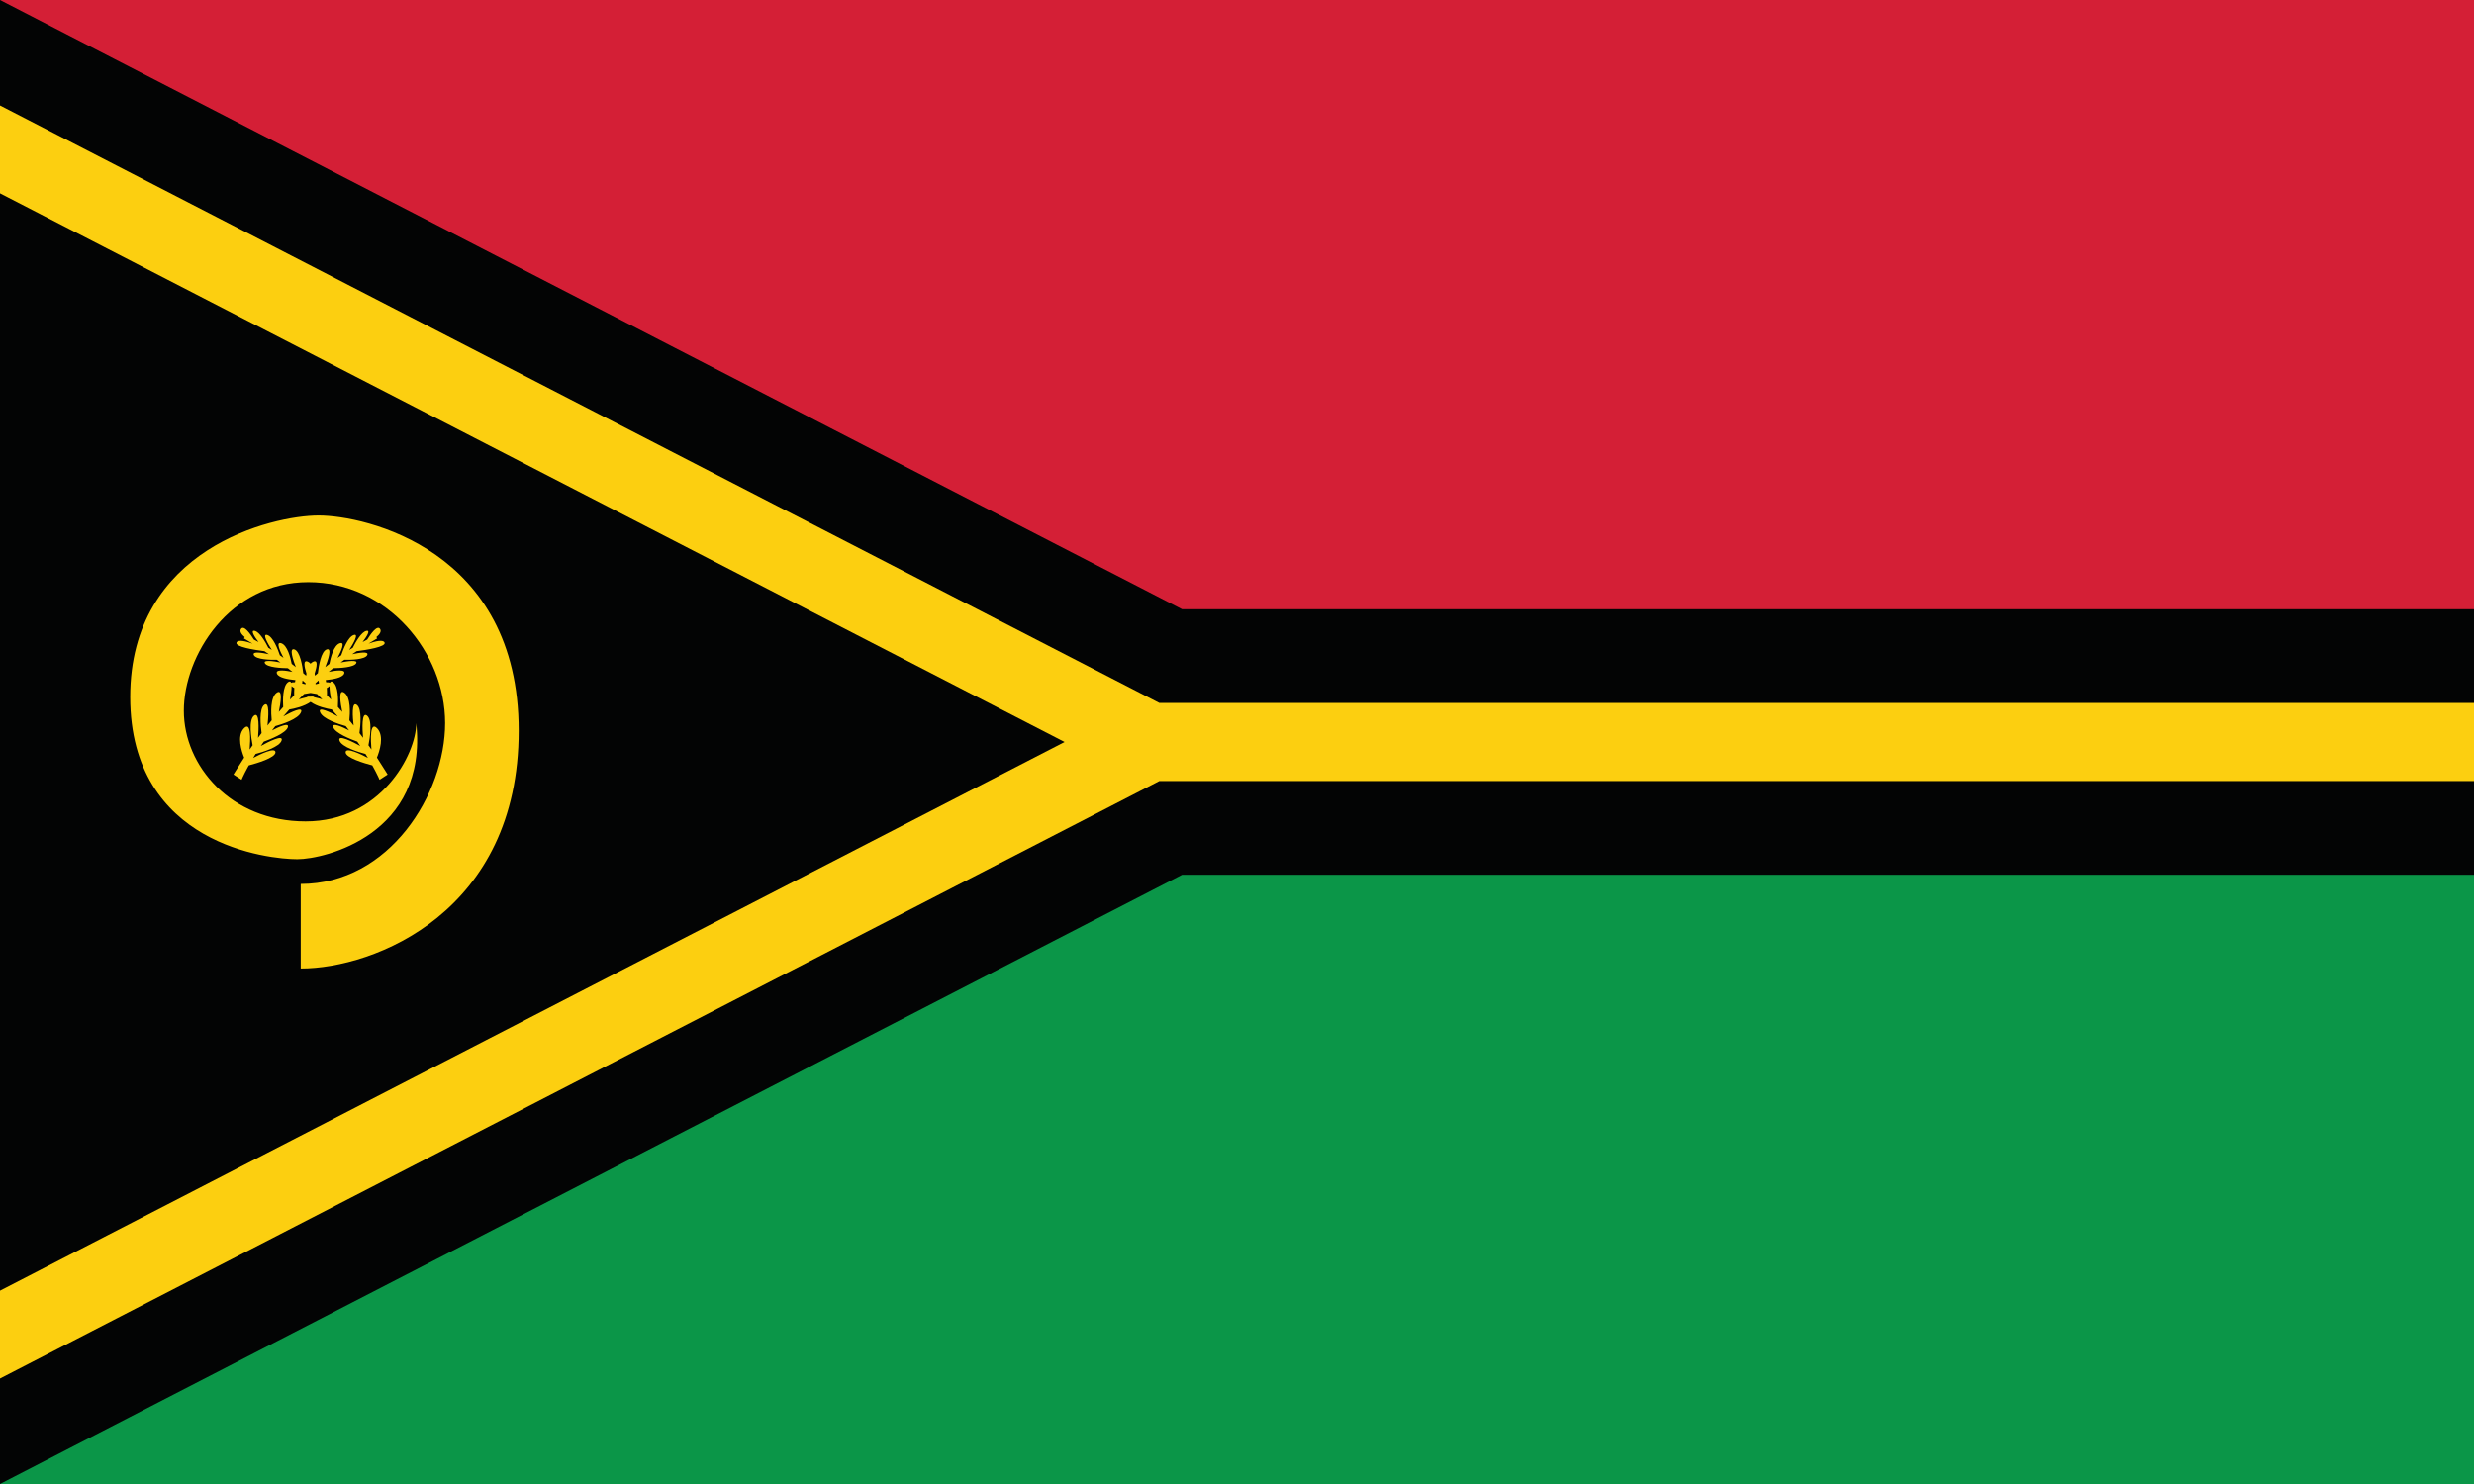
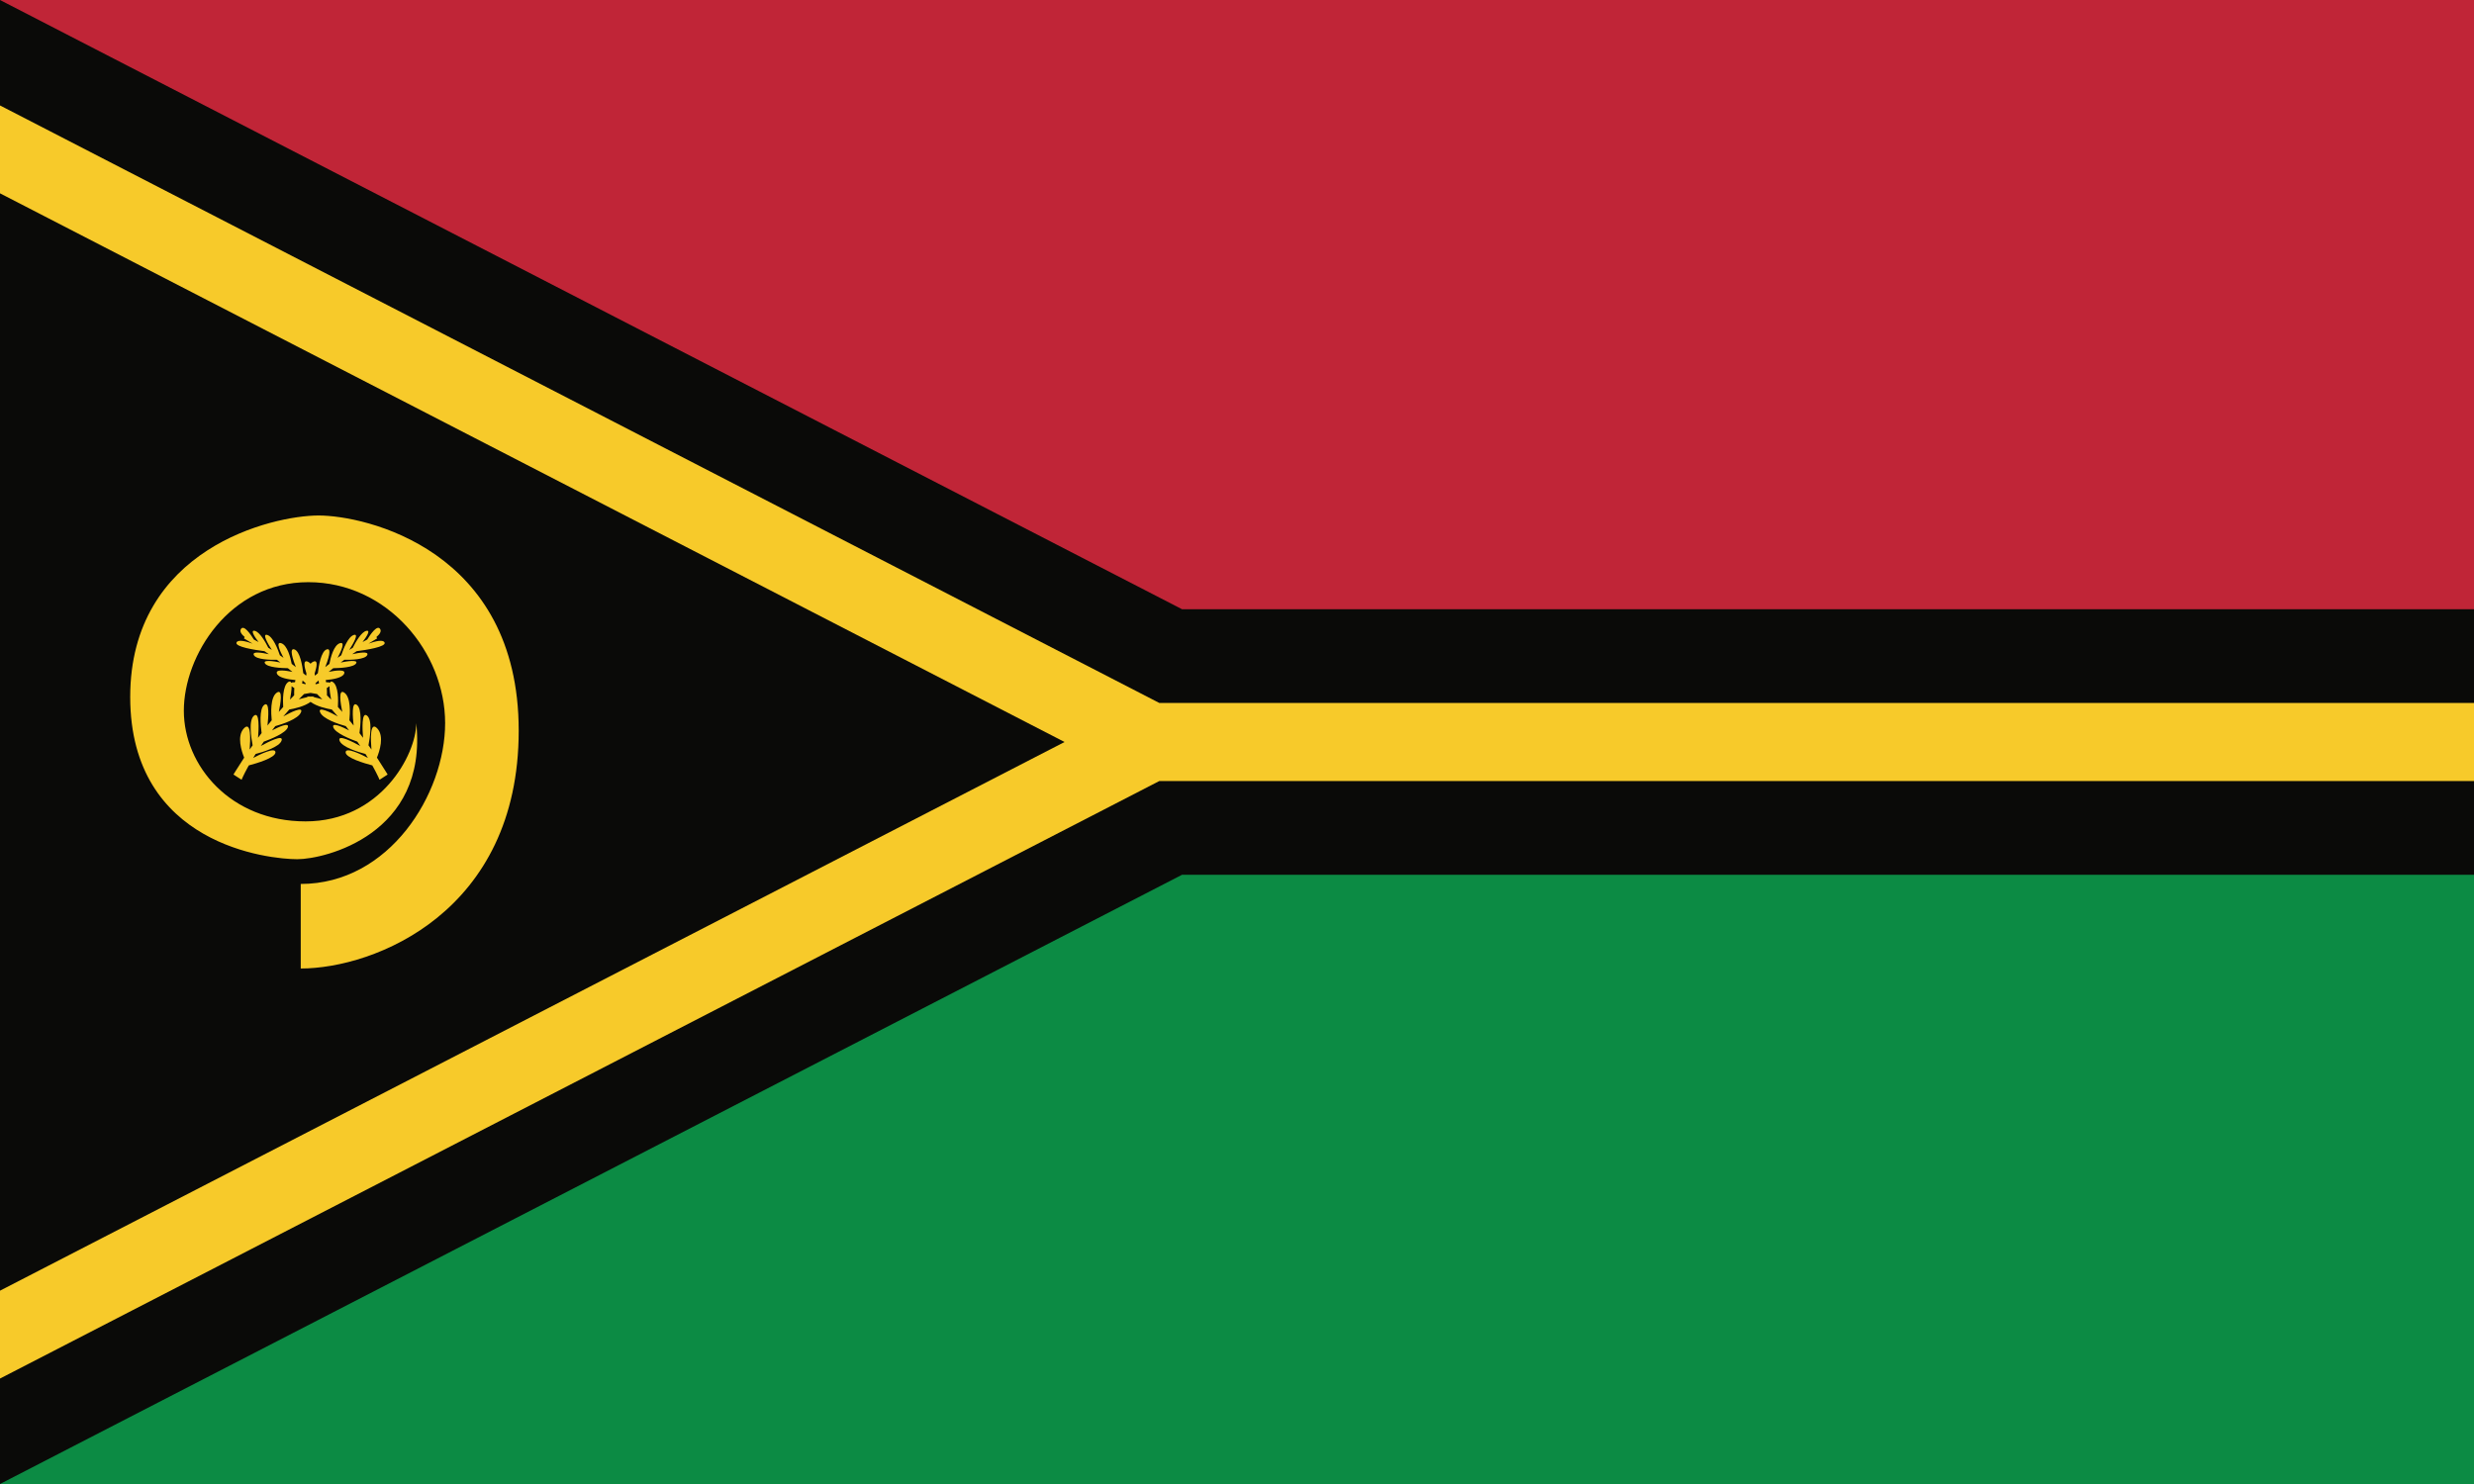
- <svg xmlns="http://www.w3.org/2000/svg" viewBox="0 0 2500 1500" fill-rule="evenodd" clip-rule="evenodd" stroke-linejoin="round" stroke-miterlimit="1.414">
-   <path fill="#D41F36" fill-rule="nonzero" d="M0 0h2500.002v750H0z" />
-   <path fill="#0B9648" fill-rule="nonzero" d="M0 750h2500.002v750H0z" />
-   <path d="M1194.45 884.21L0 1500V0l1194.45 615.792h1305.552V884.21h-1305.55z" fill="#030404" />
-   <path d="M1171.47 789.472L0 1393.412V106.584l1171.46 603.94h1328.542v78.947h-1328.53z" fill="#FCCF10" />
-   <path d="M0 1304.593L1075.743 750 0 195.41v1109.185z" fill="#030404" fill-rule="nonzero" />
-   <path d="M303.896 893.484v85.463c74.35 0 220.263-56.975 220.263-240.41 0-183.437-155.643-217.487-202.197-217.487S131.58 554.405 131.58 704.488c0 150.084 141.05 163.984 168.84 163.984 27.793 0 132.022-25.017 120.21-137.58 0 31.963-36.13 99.363-111.87 99.363-75.74 0-122.985-56.284-122.985-111.867 0-55.592 45.86-129.938 125.763-129.938 79.904 0 138.27 70.87 138.27 142.442 0 71.567-56.28 162.592-145.912 162.592" fill="#FCCF10" fill-rule="nonzero" />
-   <path d="M293.045 707.145c1.392-1.47 2.796-2.927 4.212-4.372-.04-1.905-.034-4.512.152-7.317-1.15-.61-2.092-1.264-2.746-1.96.063 4.027-.875 9.772-1.62 13.65zm41.54 0c-.742-3.877-1.68-9.623-1.617-13.648-.655.695-1.597 1.348-2.745 1.96.186 2.804.192 5.41.152 7.315 1.415 1.446 2.82 2.903 4.21 4.372zm-32.658-.264c2.387-.71 5.427-1.555 8.192-2.135.345-.687 1.763-.81 3.696-.612 1.932-.2 3.35-.075 3.696.612 2.766.58 5.805 1.424 8.192 2.136l-.504-.518c-1.592-1.636-3.2-3.256-4.823-4.86-1.75-.266-4.047-.645-6.56-1.133-2.516.487-4.813.866-6.562 1.13-1.795 1.776-3.57 3.57-5.328 5.38zm16.91-16.33c.006.334.01.653.01.954l.134.126c1.084-.29 2.218-.58 3.358-.844-.166-.976-.32-1.97-.448-2.946h-.022c-1.015.898-2.026 1.802-3.03 2.71zm-10.187 1.08l.135-.126c0-.302.004-.62.01-.953-1.006-.908-2.016-1.812-3.032-2.71h-.022c-.127.977-.28 1.97-.446 2.946 1.14.265 2.274.553 3.356.844zm23.475-12.515c6.523-1.347 18-3.083 15.547 2.012-1.893 3.93-10.95 5.584-18.57 6.277.17.72.32 1.456.45 2.204 1.726-.095 3.11.057 3.85.593.49-1.44 1.448-1.915 3.1-.736 5.59 3.994 5.368 18.54 4.958 25.125 1.49 1.656 2.968 3.326 4.43 5.008-1.72-8.127-4.39-23.96 2.078-19.45 6.66 4.64 5.814 20.854 5.095 27.925 1.443 1.752 2.872 3.516 4.286 5.29-.922-8.002-2.276-24.768 3.122-20.97 5.59 3.935 3.78 21.51 2.8 28.574 1.21 1.593 2.413 3.193 3.603 4.802-.7-8.35-1.676-26.907 4.018-22.43 5.78 4.535 2.9 22.63 1.447 29.973 1.016 1.43 2.023 2.868 3.02 4.312-.812-9.495-1.71-29.13 5.7-21.52 7.626 7.835 2.366 23.5-.162 29.698l.37.557c3.093 4.686 6.1 9.427 9.037 14.212l1.406 2.298-8.182 5.296c-.36-.816-.72-1.633-1.085-2.448-.137-.3-.274-.597-.414-.894-1.468-3.108-3.062-6.156-4.715-9.168-.368-.67-.74-1.34-1.114-2.006-7.654-2.002-27.14-7.658-26.932-13.31.204-5.463 15.63 2.104 22.526 5.766-.443-.73-.89-1.46-1.34-2.186-.376-.61-.755-1.218-1.137-1.825-6.513-1.698-24.388-6.94-26.3-13.743-1.762-6.267 13.4 1.45 21.043 5.672-.992-1.472-1.995-2.935-3.01-4.39-6.76-2.434-22.456-8.663-24.29-14.57-1.63-5.26 9.24-.293 15.994 3.21-1.106-1.45-2.224-2.89-3.354-4.324-7.002-1.95-23.088-7.106-25.928-13.998-2.677-6.5 10.63.18 17.91 4.203-2-2.357-4.033-4.688-6.096-6.99-5.02-.844-15.122-3.032-21.47-7.707-6.35 4.675-16.45 6.863-21.47 7.705-2.063 2.304-4.096 4.634-6.097 6.99 7.282-4.022 20.587-10.702 17.91-4.2-2.84 6.89-18.925 12.047-25.928 13.997-.34.43-.678.86-1.015 1.293-.785 1.007-1.565 2.017-2.34 3.032 6.756-3.504 17.625-8.472 15.995-3.21-1.834 5.906-17.53 12.134-24.29 14.57l-.28.4c-.92 1.323-1.83 2.652-2.73 3.988 7.642-4.22 22.805-11.938 21.042-5.67-1.91 6.802-19.786 12.044-26.3 13.742-.58.924-1.157 1.852-1.728 2.783-.25.41-.5.818-.748 1.228 6.896-3.662 22.322-11.23 22.526-5.767.207 5.652-19.278 11.308-26.934 13.31-.503.895-1 1.794-1.49 2.695-.85 1.565-1.684 3.14-2.492 4.726-.737 1.446-1.452 2.9-2.133 4.373l-.126.275c-.367.815-.725 1.632-1.086 2.448l-8.183-5.296c.7-1.142 1.398-2.285 2.1-3.426 2.833-4.592 5.735-9.142 8.713-13.64-2.528-6.2-7.787-21.864-.16-29.698 7.41-7.612 6.51 12.022 5.697 21.518 1-1.443 2.006-2.88 3.02-4.312-1.45-7.34-4.33-25.437 1.45-29.973 5.692-4.477 4.717 14.08 4.016 22.43 1.19-1.61 2.393-3.21 3.605-4.803-.98-7.065-2.79-24.64 2.8-28.574 5.398-3.8 4.044 12.97 3.122 20.973.936-1.175 1.878-2.345 2.826-3.51.485-.595.972-1.19 1.46-1.783-.718-7.07-1.563-23.284 5.096-27.925 6.468-4.51 3.798 11.322 2.077 19.45 1.464-1.682 2.94-3.352 4.43-5.01-.408-6.584-.63-21.13 4.96-25.124 1.65-1.18 2.608-.704 3.1.737.74-.535 2.124-.687 3.85-.592.13-.747.28-1.485.45-2.204-7.622-.693-16.677-2.346-18.57-6.277-2.453-5.095 9.023-3.36 15.545-2.012-1.53-1.252-3.07-2.492-4.62-3.718-6.446-.08-20.764-.74-23.17-4.954-2.206-3.86 8.943-2.145 15.702-.8-1.23-.923-2.47-1.838-3.713-2.745-6.48.114-20.983-.162-23.194-4.792-1.952-4.082 8.416-2.364 15.232-.85-1.495-1.03-2.997-2.048-4.507-3.054-9.392-1.196-30.418-4.398-28.184-8.863 1.575-3.15 9.434-1.19 16.202 1.216-.364-.222-.727-.444-1.092-.665l-7.643-4.62.782-1.365c-3.192-2.652-5.384-5.613-3.82-8.116 2.867-4.588 9.658 5.122 13.074 10.625.95.51 1.9 1.02 2.848 1.532.49.266.98.534 1.47.802l.407.225c-3.844-5.064-8.584-12.214-3.99-11.365 5.073.94 10.957 11.363 13.845 17.106.403.247.806.496 1.207.746.79.49 1.578.987 2.363 1.487-4.172-6.538-10.03-16.78-4.645-15.17 5.855 1.76 10.69 14.345 12.744 20.542 1.245.858 2.482 1.727 3.712 2.605-3.45-6.44-8.157-16.61-2.386-14.81 6.292 1.97 9.466 14.767 10.645 20.93.577.442 1.153.888 1.727 1.335.823.642 1.643 1.287 2.46 1.937-2.75-7.013-7.044-19.654-1.544-17.947 5.79 1.797 8.213 17.06 9.03 24.094.975.826 1.945 1.657 2.91 2.494.097-.692.21-1.39.338-2.086-2.155-6.66-3.792-14.5 1.53-11.993.984.464 1.842 1.14 2.59 1.98.748-.84 1.606-1.516 2.59-1.98 5.32-2.505 3.685 5.335 1.53 11.994.13.696.24 1.394.337 2.087.965-.836 1.936-1.667 2.91-2.493.818-7.035 3.242-22.297 9.03-24.094 5.5-1.707 1.205 10.934-1.543 17.947 1.387-1.104 2.782-2.195 4.187-3.275 1.18-6.162 4.353-18.958 10.644-20.927 5.773-1.8 1.065 8.37-2.385 14.81 1.23-.88 2.468-1.747 3.712-2.605 2.055-6.197 6.89-18.784 12.745-20.542 5.385-1.61-.474 8.633-4.646 15.17 1.184-.754 2.374-1.5 3.57-2.233 2.89-5.743 8.773-16.167 13.847-17.107 4.592-.85-.147 6.3-3.99 11.364l.915-.503c1.265-.69 2.538-1.373 3.81-2.055 3.416-5.503 10.207-15.213 13.073-10.626 1.565 2.502-.626 5.463-3.818 8.115l.782 1.365c-2.73 1.65-5.464 3.3-8.192 4.955l-.543.332c6.766-2.407 14.626-4.366 16.2-1.218 2.234 4.464-18.79 7.666-28.183 8.862l-.248.164c-1.427.953-2.847 1.915-4.26 2.89 6.816-1.514 17.184-3.232 15.232.85-2.212 4.63-16.715 4.906-23.194 4.792-1.244.907-2.482 1.822-3.714 2.745 6.76-1.345 17.908-3.06 15.704.8-2.408 4.215-16.726 4.874-23.174 4.954-1.55 1.226-3.09 2.466-4.62 3.718z" fill="#FCCF10" />
+ <svg xmlns="http://www.w3.org/2000/svg" width="1000px" height="600px" viewBox="0 0 1000 600" version="1.1">
+   <defs />
+   <g id="Page-1" stroke="none" stroke-width="1" fill="none" fill-rule="evenodd">
+     <g id="Vanuatu">
+       <path d="M0,300 L1000,300 L1000,0 L0,0 L0,300 Z" id="Fill-1" fill="#C02537" />
+       <path d="M0,600 L1000,600 L1000,300 L0,300 L0,600 Z" id="Fill-2" fill="#0C8B44" />
+       <path d="M477.778,353.683 L0,600 L0,0 L477.778,246.317 L1000,246.317 L1000,353.683 L477.778,353.683" id="Fill-3" fill="#0A0A08" />
+       <path d="M468.588,315.788 L0,557.365 L0,42.633 L468.583,284.21 L1000,284.21 L1000,315.788 L468.588,315.788" id="Fill-4" fill="#F7CA2A" />
+       <path d="M0,521.837 L430.297,300 L0,78.163 L0,521.837" id="Fill-5" fill="#0A0A08" />
+       <path d="M121.558,357.393 L121.558,391.578 C151.298,391.578 209.663,368.788 209.663,295.415 C209.663,222.04 147.407,208.42 128.785,208.42 C110.163,208.42 52.632,221.762 52.632,281.795 C52.632,341.828 109.052,347.388 120.168,347.388 C131.285,347.388 172.977,337.382 168.252,292.357 C168.252,305.142 153.8,332.102 123.503,332.102 C93.208,332.102 74.31,309.588 74.31,287.355 C74.31,265.118 92.653,235.38 124.615,235.38 C156.577,235.38 179.923,263.728 179.923,292.357 C179.923,320.983 157.412,357.393 121.558,357.393" id="Fill-6" fill="#F7CA2A" />
+       <path d="M117.218,282.858 C117.775,282.27 118.337,281.687 118.903,281.108 C118.887,280.347 118.888,279.303 118.963,278.182 C118.503,277.938 118.127,277.677 117.865,277.398 C117.89,279.008 117.515,281.307 117.218,282.858 L117.218,282.858 Z M133.835,282.857 C133.537,281.307 133.162,279.008 133.187,277.398 C132.925,277.677 132.548,277.938 132.09,278.182 C132.163,279.303 132.167,280.347 132.15,281.108 C132.717,281.687 133.278,282.27 133.835,282.857 L133.835,282.857 Z M120.772,282.752 C121.725,282.467 122.942,282.13 124.048,281.898 C124.187,281.623 124.753,281.573 125.527,281.653 C126.3,281.573 126.867,281.623 127.005,281.898 C128.112,282.13 129.327,282.467 130.282,282.752 L130.08,282.545 C129.443,281.89 128.8,281.242 128.152,280.6 C127.452,280.493 126.532,280.343 125.527,280.147 C124.52,280.343 123.602,280.493 122.902,280.6 C122.183,281.31 121.473,282.027 120.772,282.752 L120.772,282.752 Z M127.535,276.22 C127.537,276.353 127.538,276.48 127.538,276.602 L127.593,276.652 C128.025,276.535 128.48,276.42 128.935,276.313 C128.868,275.923 128.808,275.527 128.757,275.135 L128.747,275.137 C128.342,275.495 127.937,275.857 127.535,276.22 L127.535,276.22 Z M123.46,276.652 L123.513,276.602 C123.515,276.48 123.515,276.353 123.518,276.22 C123.115,275.857 122.712,275.495 122.305,275.137 L122.297,275.135 C122.245,275.527 122.183,275.923 122.117,276.313 C122.573,276.42 123.027,276.535 123.46,276.652 L123.46,276.652 Z M132.85,271.645 C135.458,271.107 140.05,270.412 139.068,272.45 C138.312,274.023 134.69,274.683 131.642,274.962 C131.708,275.248 131.768,275.543 131.82,275.843 C132.512,275.805 133.065,275.865 133.36,276.08 C133.557,275.503 133.94,275.313 134.6,275.785 C136.837,277.383 136.748,283.202 136.583,285.835 C137.18,286.498 137.772,287.167 138.357,287.838 C137.668,284.588 136.6,278.255 139.187,280.058 C141.85,281.915 141.513,288.4 141.225,291.228 C141.802,291.93 142.373,292.635 142.94,293.345 C142.572,290.143 142.03,283.437 144.188,284.957 C146.425,286.532 145.702,293.56 145.308,296.387 C145.793,297.023 146.273,297.663 146.75,298.307 C146.47,294.968 146.08,287.545 148.357,289.335 C150.668,291.15 149.517,298.388 148.937,301.325 C149.342,301.897 149.745,302.472 150.145,303.05 C149.82,299.252 149.46,291.397 152.423,294.442 C155.475,297.575 153.37,303.842 152.36,306.322 L152.507,306.543 C153.745,308.418 154.948,310.315 156.122,312.228 L156.685,313.148 C155.593,313.853 154.502,314.56 153.412,315.267 C153.267,314.94 153.123,314.613 152.977,314.287 C152.923,314.167 152.867,314.048 152.812,313.928 C152.225,312.687 151.587,311.467 150.927,310.262 C150.778,309.993 150.63,309.727 150.48,309.46 C147.418,308.658 139.623,306.397 139.707,304.135 C139.788,301.95 145.958,304.977 148.718,306.442 C148.54,306.15 148.362,305.858 148.182,305.568 C148.032,305.323 147.88,305.08 147.727,304.838 C145.122,304.158 137.972,302.062 137.207,299.34 C136.502,296.833 142.567,299.92 145.623,301.608 C145.227,301.02 144.827,300.435 144.42,299.853 C141.717,298.88 135.438,296.388 134.703,294.025 C134.052,291.92 138.4,293.908 141.102,295.31 C140.658,294.73 140.212,294.153 139.76,293.58 C136.96,292.8 130.525,290.737 129.388,287.98 C128.318,285.38 133.64,288.052 136.553,289.662 C135.753,288.718 134.94,287.787 134.115,286.865 C132.107,286.528 128.065,285.653 125.527,283.783 C122.987,285.653 118.945,286.528 116.938,286.865 C116.113,287.787 115.3,288.718 114.5,289.662 C117.413,288.052 122.735,285.38 121.663,287.98 C120.528,290.737 114.093,292.8 111.293,293.58 C111.157,293.752 111.022,293.925 110.887,294.097 C110.573,294.5 110.26,294.903 109.952,295.31 C112.653,293.908 117.002,291.92 116.348,294.025 C115.615,296.388 109.337,298.88 106.633,299.853 L106.522,300.013 C106.153,300.543 105.788,301.075 105.428,301.608 C108.485,299.92 114.55,296.833 113.845,299.34 C113.082,302.062 105.932,304.158 103.327,304.838 C103.093,305.207 102.863,305.578 102.635,305.95 C102.535,306.115 102.435,306.278 102.335,306.442 C105.093,304.977 111.263,301.95 111.345,304.135 C111.428,306.397 103.635,308.658 100.572,309.46 C100.372,309.818 100.172,310.177 99.977,310.538 C99.635,311.163 99.302,311.793 98.978,312.428 C98.685,313.007 98.398,313.588 98.125,314.177 L98.075,314.287 C97.93,314.613 97.787,314.94 97.642,315.267 L94.368,313.148 C94.648,312.69 94.927,312.233 95.208,311.777 C96.342,309.94 97.502,308.12 98.693,306.32 C97.682,303.842 95.578,297.575 98.628,294.442 C101.593,291.397 101.233,299.252 100.908,303.05 C101.308,302.472 101.71,301.897 102.117,301.325 C101.537,298.388 100.383,291.15 102.695,289.335 C104.973,287.545 104.583,294.968 104.303,298.307 C104.778,297.663 105.26,297.023 105.745,296.387 C105.352,293.56 104.628,286.532 106.863,284.957 C109.023,283.437 108.482,290.145 108.113,293.345 C108.487,292.877 108.863,292.408 109.243,291.942 C109.437,291.703 109.632,291.467 109.828,291.228 C109.54,288.4 109.202,281.915 111.865,280.058 C114.453,278.255 113.385,284.588 112.697,287.838 C113.282,287.167 113.872,286.498 114.468,285.835 C114.305,283.202 114.217,277.383 116.452,275.785 C117.113,275.313 117.495,275.503 117.692,276.08 C117.988,275.865 118.542,275.805 119.232,275.843 C119.285,275.543 119.343,275.248 119.412,274.962 C116.363,274.683 112.742,274.023 111.983,272.45 C111.003,270.412 115.593,271.107 118.202,271.645 C117.59,271.145 116.975,270.648 116.355,270.158 C113.775,270.127 108.048,269.863 107.085,268.177 C106.203,266.633 110.663,267.318 113.367,267.857 C112.875,267.488 112.38,267.122 111.882,266.758 C109.29,266.805 103.488,266.693 102.603,264.842 C101.823,263.208 105.97,263.897 108.697,264.502 C108.098,264.09 107.498,263.683 106.893,263.28 C103.137,262.802 94.727,261.522 95.62,259.735 C96.25,258.477 99.393,259.26 102.1,260.222 C101.955,260.133 101.81,260.045 101.663,259.957 L98.607,258.108 L98.92,257.562 C97.643,256.502 96.767,255.317 97.392,254.315 C98.538,252.48 101.255,256.365 102.622,258.565 C103.002,258.77 103.382,258.973 103.76,259.178 C103.957,259.285 104.153,259.392 104.348,259.5 L104.512,259.59 C102.975,257.563 101.078,254.703 102.915,255.043 C104.945,255.42 107.298,259.588 108.453,261.887 C108.615,261.985 108.777,262.085 108.937,262.185 C109.253,262.38 109.568,262.578 109.882,262.78 C108.213,260.165 105.87,256.067 108.023,256.712 C110.365,257.415 112.3,262.45 113.122,264.928 C113.62,265.272 114.115,265.618 114.607,265.97 C113.227,263.395 111.343,259.327 113.652,260.047 C116.168,260.835 117.438,265.953 117.91,268.418 C118.142,268.595 118.372,268.773 118.602,268.953 C118.93,269.208 119.258,269.467 119.585,269.727 C118.485,266.922 116.767,261.867 118.967,262.548 C121.283,263.268 122.252,269.372 122.58,272.187 C122.97,272.517 123.357,272.848 123.743,273.183 C123.782,272.907 123.827,272.628 123.878,272.348 C123.017,269.685 122.362,266.55 124.49,267.552 C124.883,267.737 125.227,268.008 125.527,268.343 C125.825,268.008 126.168,267.737 126.562,267.552 C128.692,266.55 128.037,269.685 127.173,272.348 C127.227,272.628 127.27,272.907 127.31,273.183 C127.695,272.85 128.083,272.517 128.473,272.187 C128.8,269.372 129.77,263.268 132.085,262.548 C134.285,261.867 132.567,266.922 131.468,269.727 C132.023,269.287 132.58,268.85 133.143,268.418 C133.615,265.953 134.883,260.835 137.4,260.047 C139.708,259.327 137.827,263.395 136.447,265.97 C136.938,265.62 137.433,265.272 137.932,264.928 C138.753,262.45 140.687,257.415 143.028,256.712 C145.183,256.067 142.84,260.165 141.17,262.78 C141.643,262.478 142.12,262.18 142.598,261.887 C143.753,259.588 146.108,255.42 148.137,255.043 C149.973,254.703 148.078,257.563 146.542,259.588 C146.663,259.522 146.785,259.455 146.907,259.388 C147.413,259.112 147.922,258.838 148.432,258.565 C149.798,256.365 152.513,252.48 153.66,254.315 C154.287,255.317 153.41,256.502 152.133,257.562 L152.445,258.108 C151.353,258.768 150.26,259.427 149.168,260.09 L148.952,260.222 C151.658,259.26 154.803,258.477 155.432,259.735 C156.325,261.522 147.915,262.802 144.158,263.28 L144.06,263.347 C143.488,263.727 142.922,264.112 142.357,264.502 C145.082,263.897 149.23,263.208 148.448,264.842 C147.563,266.693 141.763,266.805 139.172,266.758 C138.673,267.122 138.178,267.488 137.685,267.857 C140.39,267.318 144.848,266.633 143.967,268.177 C143.003,269.863 137.277,270.127 134.698,270.158 C134.078,270.648 133.462,271.145 132.85,271.645 L132.85,271.645 Z" id="Fill-7" fill="#F7CA2A" />
+     </g>
+   </g>
</svg>
